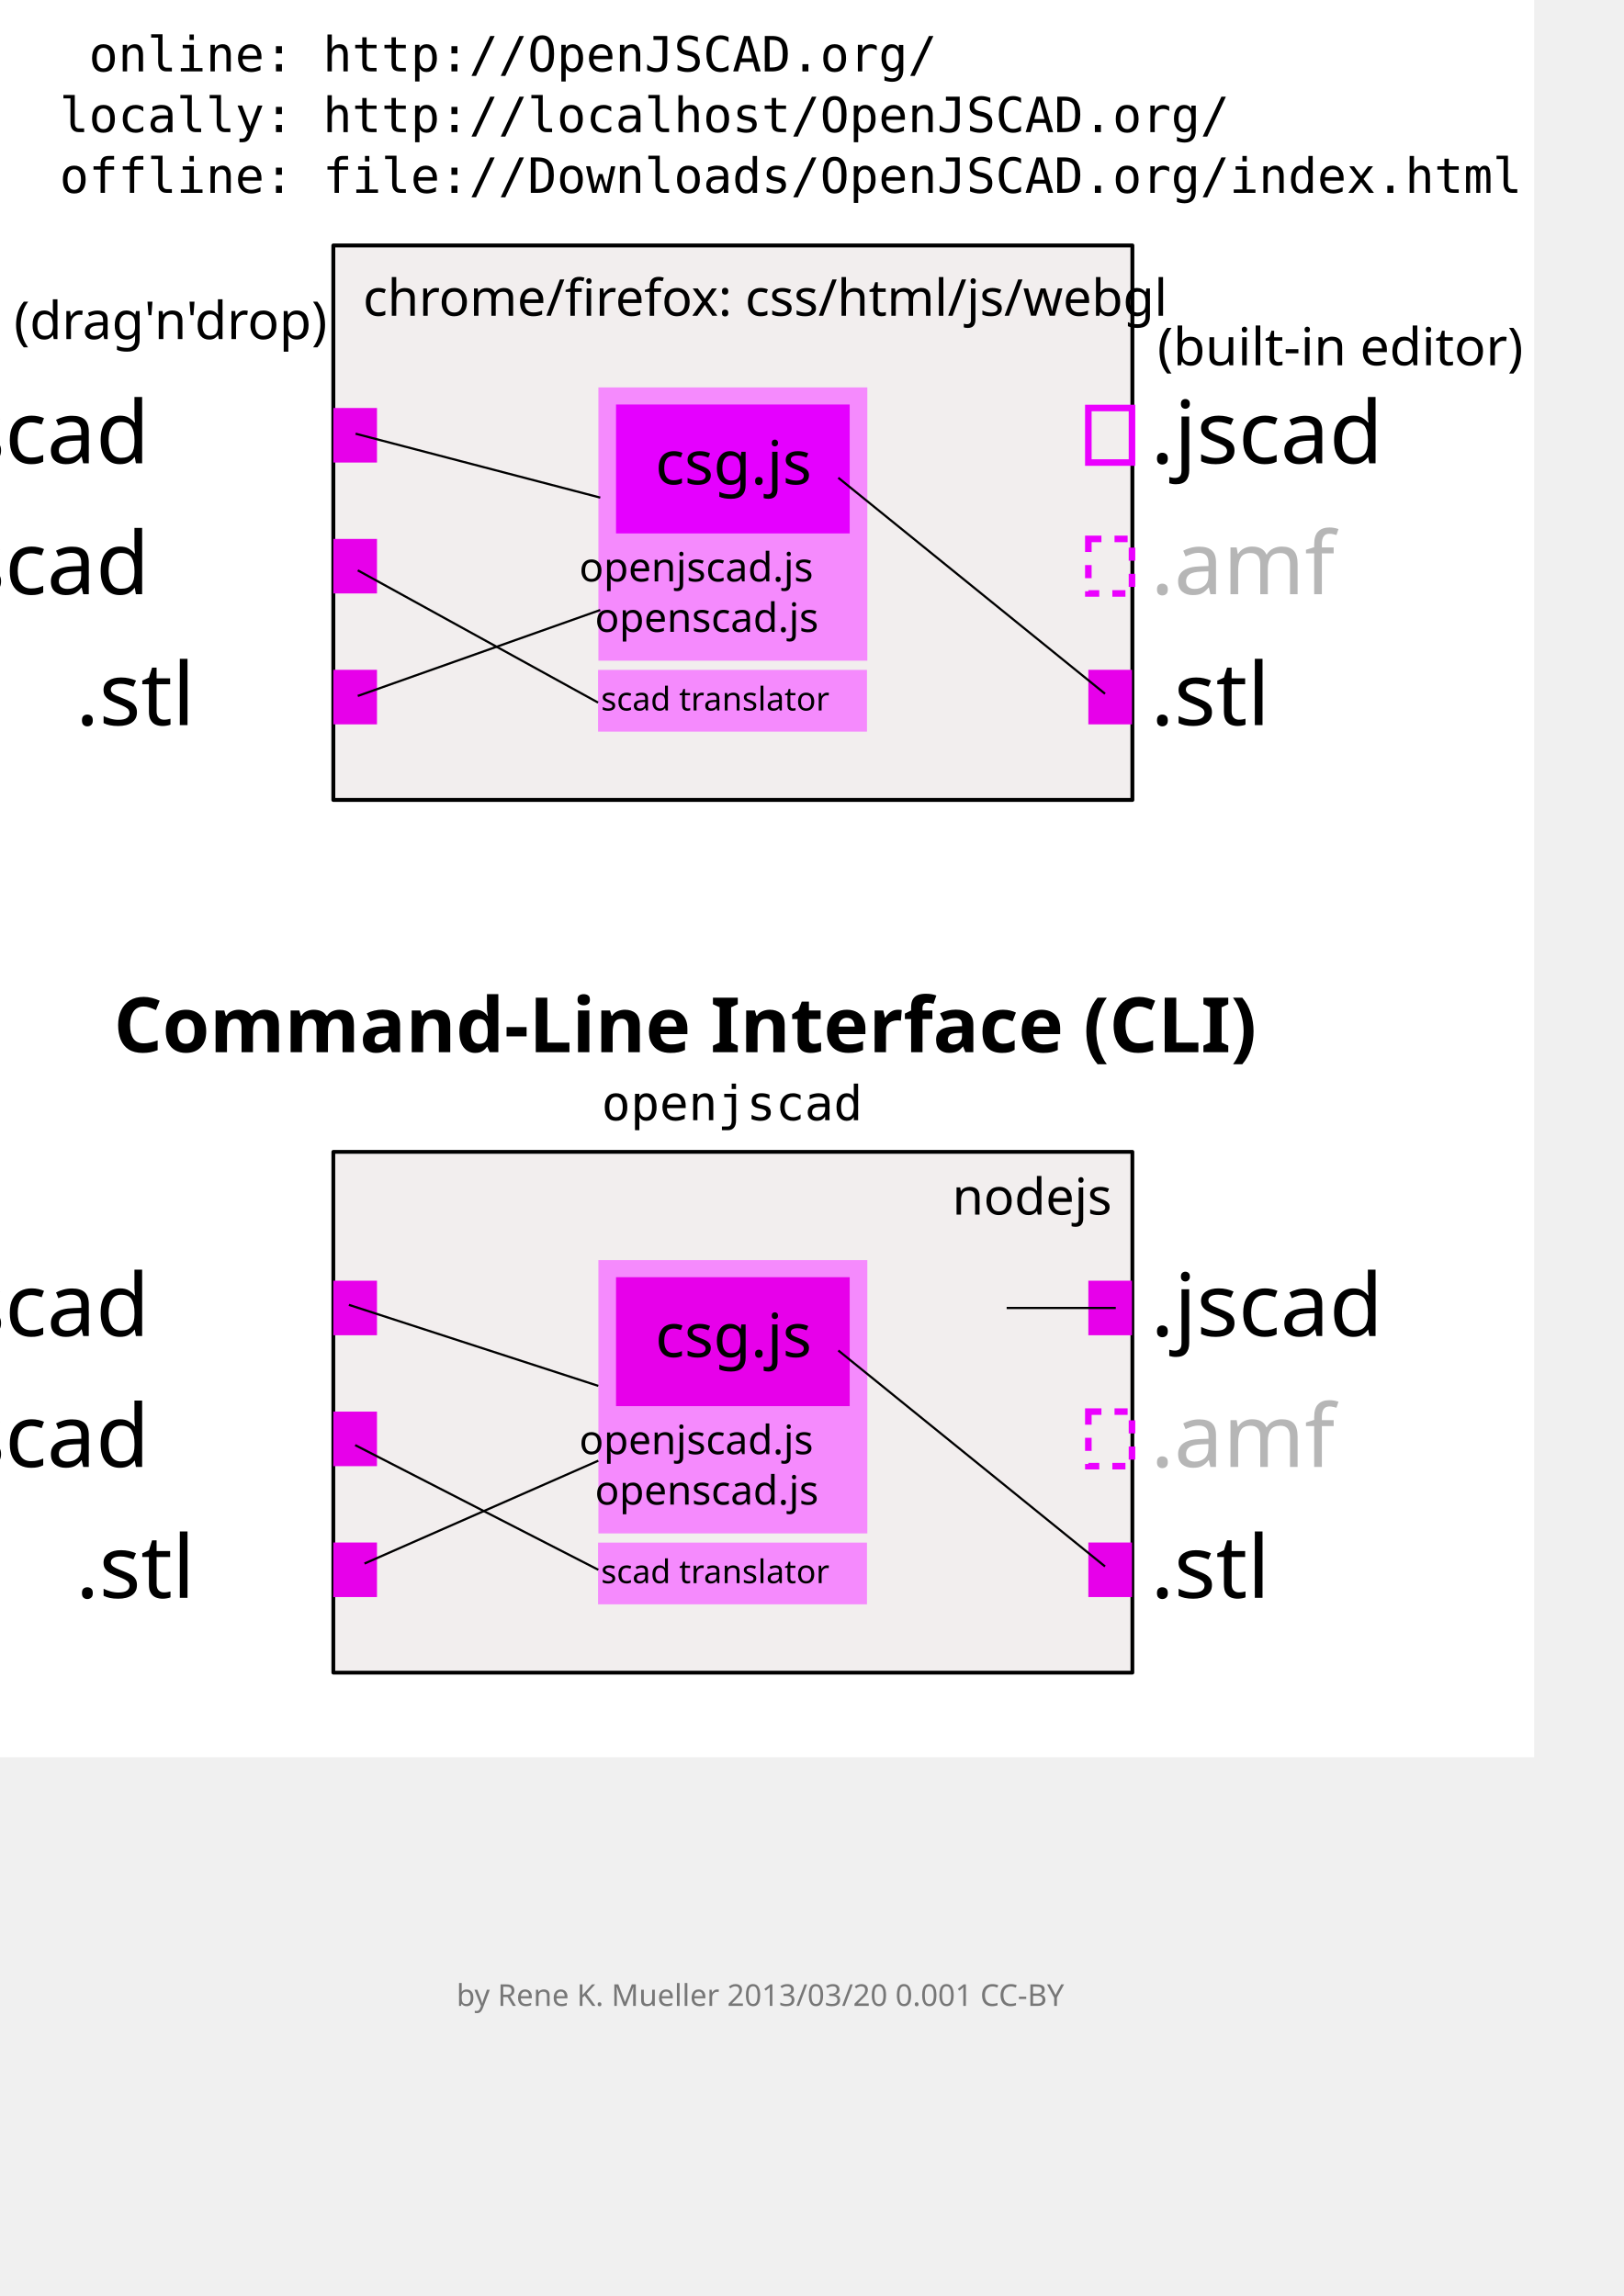
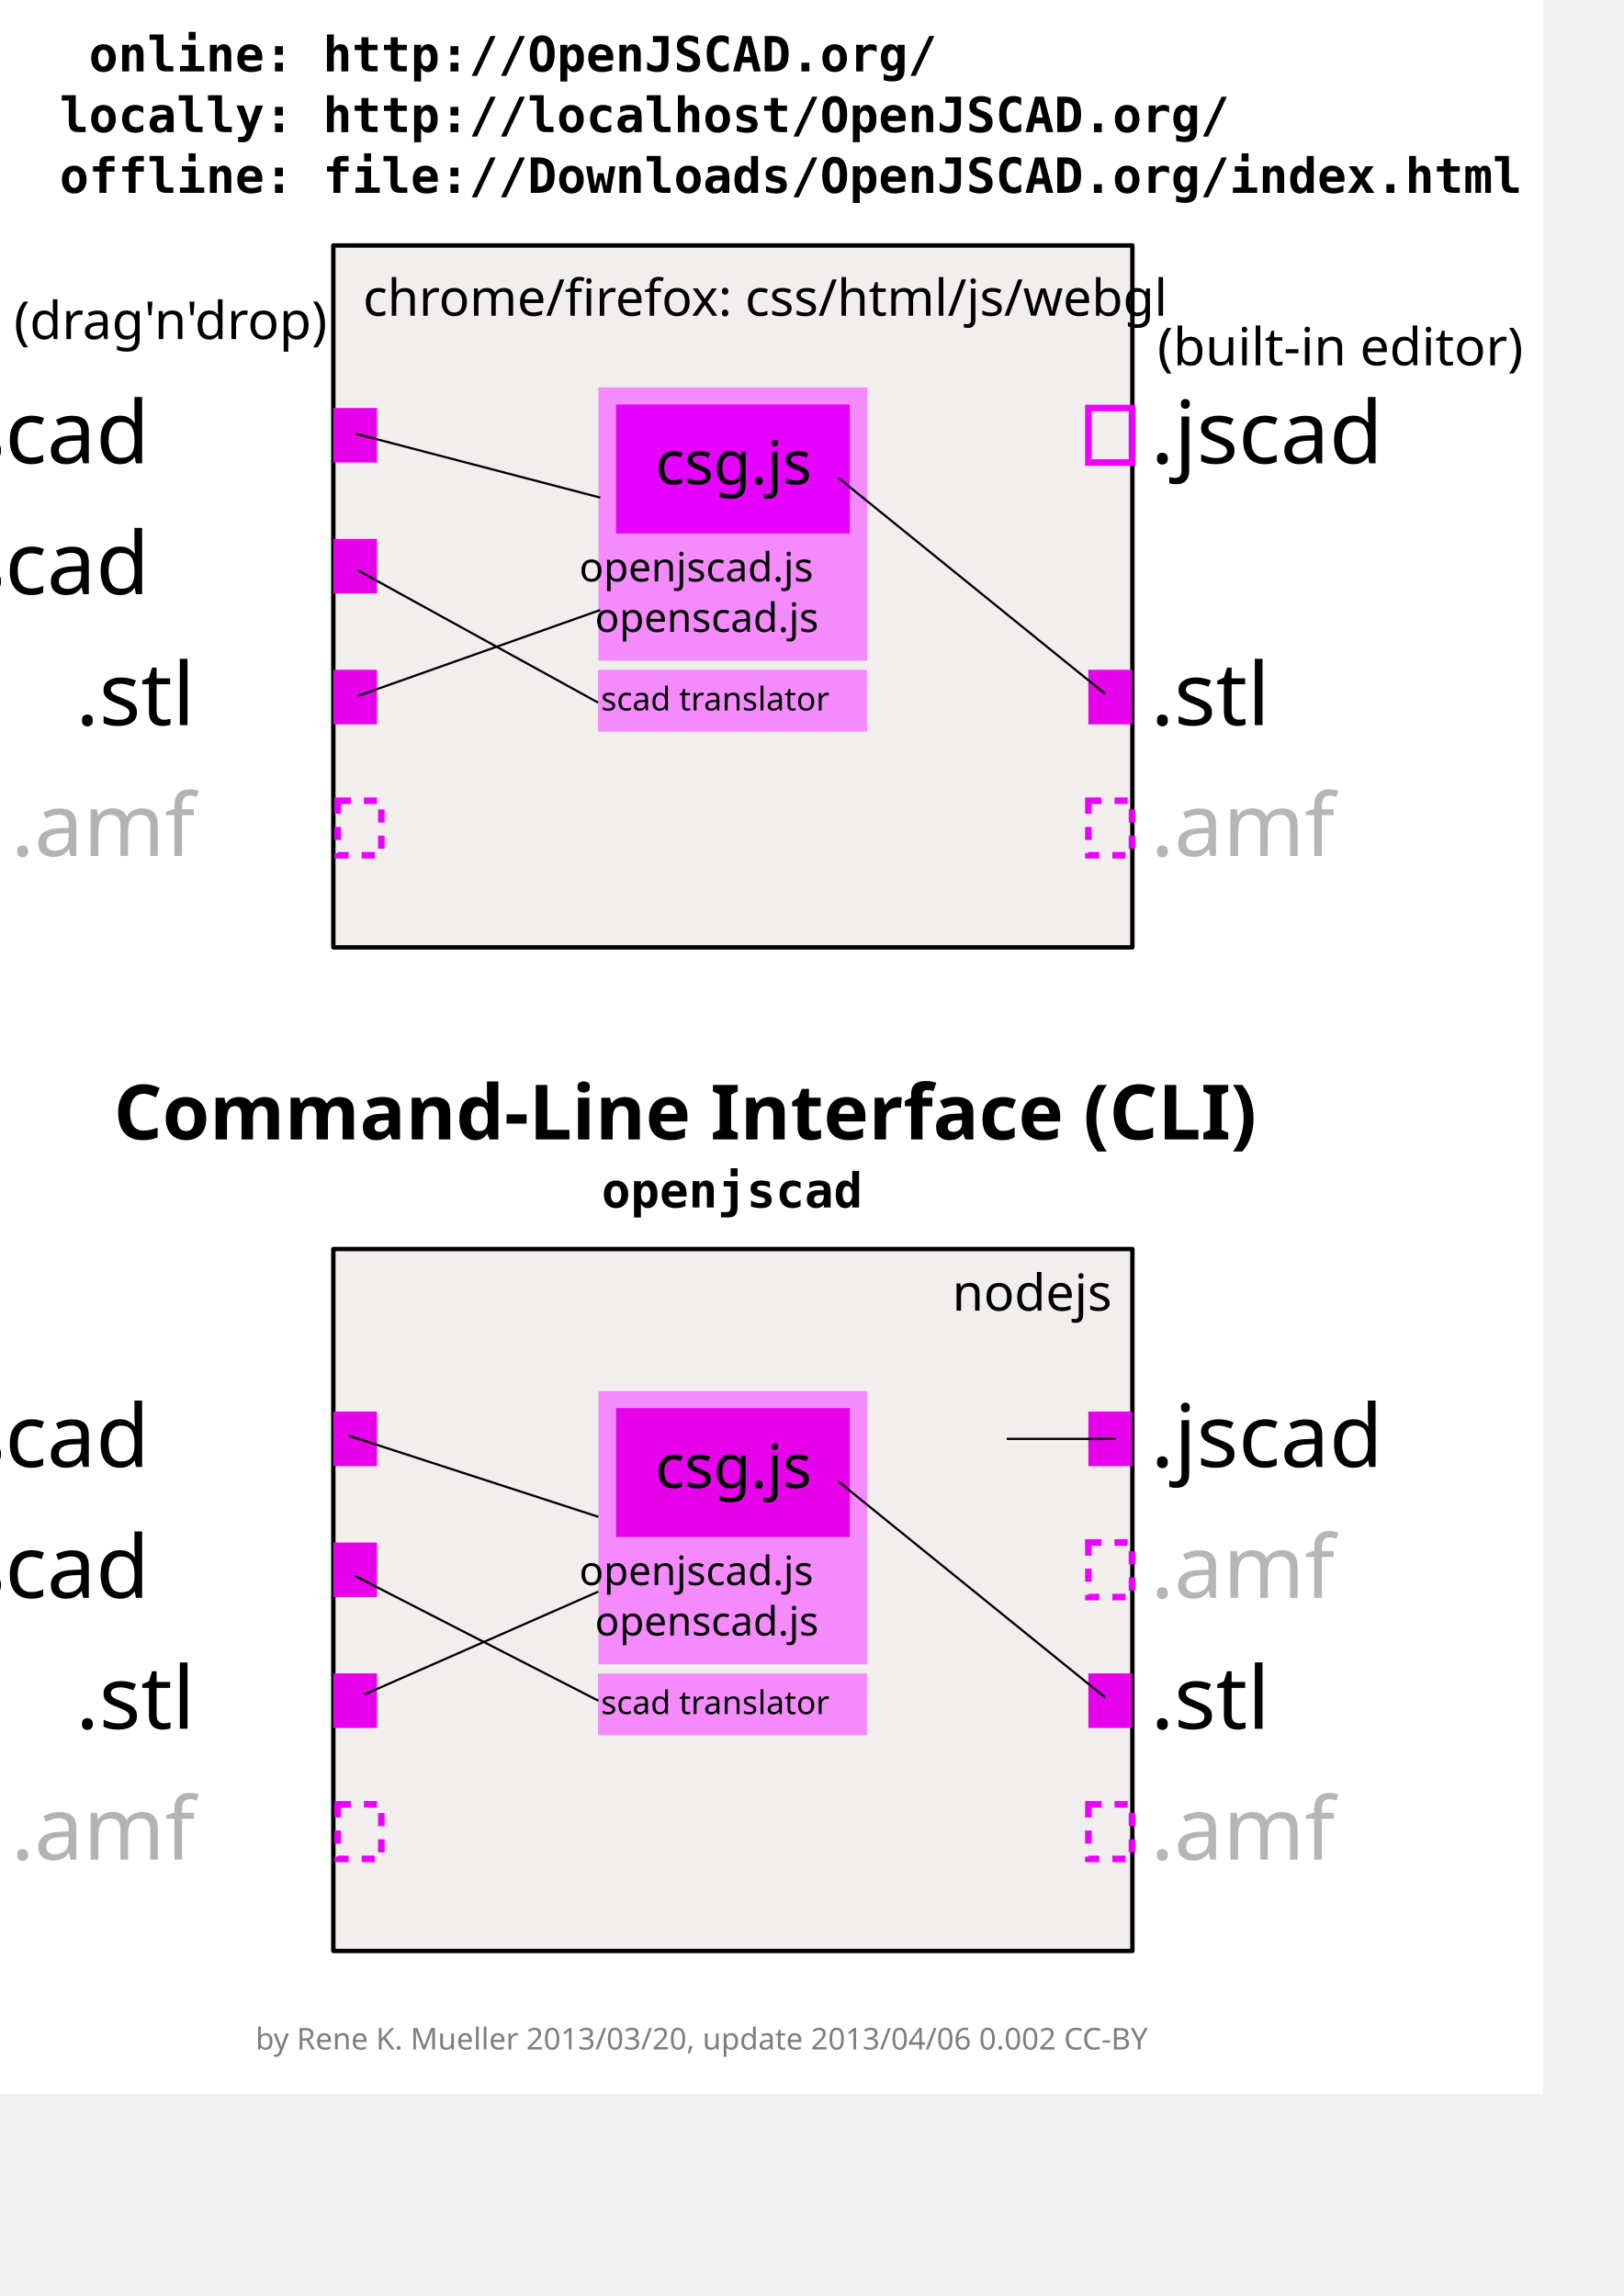
<svg xmlns="http://www.w3.org/2000/svg" width="744.094" height="1052.362" id="svg2" version="1.1">
  <defs id="defs4" />
  <g id="layer1">
-     <rect style="fill:#ffffff;fill-opacity:1;stroke:none" id="rect4300" width="748.29" height="864.319" x="-45.224" y="-58.887" />
-     <rect y="527.947" x="152.756" height="238.701" width="366.182" id="rect3238" style="fill:#f2eeee;fill-opacity:1;stroke:#000000;stroke-width:1.731;stroke-linecap:round;stroke-linejoin:round;stroke-miterlimit:4;stroke-opacity:1;stroke-dasharray:none;stroke-dashoffset:0" />
+     <rect style="fill:#ffffff;fill-opacity:1;stroke:none" id="rect4300" width="748.29" height="1018.605" x="-41.224" y="-58.887" />
+     <rect y="572.503" x="152.756" height="321.708" width="366.182" id="rect3876" style="fill:#f2eeee;fill-opacity:1;stroke:#000000;stroke-width:2.01;stroke-linecap:round;stroke-linejoin:round;stroke-miterlimit:4;stroke-opacity:1;stroke-dasharray:none;stroke-dashoffset:0" />
    <text xml:space="preserve" style="font-size:40px;font-style:normal;font-weight:normal;line-height:125%;letter-spacing:0px;word-spacing:0px;fill:#000000;fill-opacity:1;stroke:none;font-family:Sans" x="286.883" y="306.87" id="text4128">
      <tspan id="tspan4130" x="286.883" y="306.87" />
    </text>
    <text xml:space="preserve" style="font-size:35px;font-style:normal;font-variant:normal;font-weight:bold;font-stretch:normal;text-align:center;line-height:125%;letter-spacing:0px;word-spacing:0px;writing-mode:lr-tb;text-anchor:middle;fill:#000000;fill-opacity:1;stroke:none;font-family:Sans;-inkscape-font-specification:Sans Bold" x="333.688" y="-5.471" id="text3788">
      <tspan id="tspan3790" x="333.688" y="-5.471">Web Browser</tspan>
    </text>
-     <text xml:space="preserve" style="font-size:35px;font-style:normal;font-variant:normal;font-weight:bold;font-stretch:normal;text-align:center;line-height:125%;letter-spacing:0px;word-spacing:0px;writing-mode:lr-tb;text-anchor:middle;fill:#000000;fill-opacity:1;stroke:none;font-family:Sans;-inkscape-font-specification:Sans Bold" x="336.732" y="482.261" id="text3792">
-       <tspan id="tspan3794" x="336.732" y="482.261">Command-Line Interface (CLI)</tspan>
+     <text xml:space="preserve" style="font-size:35px;font-style:normal;font-variant:normal;font-weight:bold;font-stretch:normal;text-align:center;line-height:125%;letter-spacing:0px;word-spacing:0px;writing-mode:lr-tb;text-anchor:middle;fill:#000000;fill-opacity:1;stroke:none;font-family:Sans;-inkscape-font-specification:Sans Bold" x="336.732" y="522.261" id="text3792">
+       <tspan id="tspan3794" x="336.732" y="522.261">Command-Line Interface (CLI)</tspan>
    </text>
-     <text xml:space="preserve" style="font-size:40px;font-style:normal;font-variant:normal;font-weight:normal;font-stretch:normal;text-align:end;line-height:125%;letter-spacing:0px;word-spacing:0px;writing-mode:lr-tb;text-anchor:end;fill:#000000;fill-opacity:1;stroke:none;font-family:Sans;-inkscape-font-specification:Sans" x="141.328" y="612.362" id="text3826">
-       <tspan id="tspan3828" x="141.328" y="612.362">.jscad</tspan>
-       <tspan x="141.328" y="662.362" id="tspan3832" />
+     <text xml:space="preserve" style="font-size:40px;font-style:normal;font-variant:normal;font-weight:normal;font-stretch:normal;text-align:end;line-height:125%;letter-spacing:0px;word-spacing:0px;writing-mode:lr-tb;text-anchor:end;fill:#000000;fill-opacity:1;stroke:none;font-family:Sans;-inkscape-font-specification:Sans" x="141.328" y="672.362" id="text3826">
+       <tspan id="tspan3828" x="141.328" y="672.362">.jscad</tspan>
+       <tspan x="141.328" y="722.362" id="tspan3832" />
    </text>
-     <text id="text3844" y="672.362" x="141.328" style="font-size:40px;font-style:normal;font-variant:normal;font-weight:normal;font-stretch:normal;text-align:end;line-height:125%;letter-spacing:0px;word-spacing:0px;writing-mode:lr-tb;text-anchor:end;fill:#000000;fill-opacity:1;stroke:none;font-family:Sans;-inkscape-font-specification:Sans" xml:space="preserve">
-       <tspan y="672.362" x="141.328" id="tspan3846">.scad</tspan>
-       <tspan id="tspan3848" y="722.362" x="141.328" />
+     <text id="text3844" y="732.362" x="141.328" style="font-size:40px;font-style:normal;font-variant:normal;font-weight:normal;font-stretch:normal;text-align:end;line-height:125%;letter-spacing:0px;word-spacing:0px;writing-mode:lr-tb;text-anchor:end;fill:#000000;fill-opacity:1;stroke:none;font-family:Sans;-inkscape-font-specification:Sans" xml:space="preserve">
+       <tspan y="732.362" x="141.328" id="tspan3846">.scad</tspan>
+       <tspan id="tspan3848" y="782.362" x="141.328" />
    </text>
-     <text xml:space="preserve" style="font-size:40px;font-style:normal;font-variant:normal;font-weight:normal;font-stretch:normal;text-align:end;line-height:125%;letter-spacing:0px;word-spacing:0px;writing-mode:lr-tb;text-anchor:end;fill:#000000;fill-opacity:1;stroke:none;font-family:Sans;-inkscape-font-specification:Sans" x="141.328" y="732.362" id="text3850">
-       <tspan x="141.328" y="732.362" id="tspan3854">.stl</tspan>
+     <text xml:space="preserve" style="font-size:40px;font-style:normal;font-variant:normal;font-weight:normal;font-stretch:normal;text-align:end;line-height:125%;letter-spacing:0px;word-spacing:0px;writing-mode:lr-tb;text-anchor:end;fill:#000000;fill-opacity:1;stroke:none;font-family:Sans;-inkscape-font-specification:Sans" x="141.328" y="792.362" id="text3850">
+       <tspan x="141.328" y="792.362" id="tspan3854">.stl</tspan>
    </text>
-     <text id="text3886" y="612.362" x="527.328" style="font-size:40px;font-style:normal;font-variant:normal;font-weight:normal;font-stretch:normal;text-align:start;line-height:125%;letter-spacing:0px;word-spacing:0px;writing-mode:lr-tb;text-anchor:start;fill:#000000;fill-opacity:1;stroke:none;font-family:Sans;-inkscape-font-specification:Sans" xml:space="preserve">
-       <tspan y="612.362" x="527.328" id="tspan3888">.jscad</tspan>
-       <tspan id="tspan3890" y="662.362" x="527.328" />
+     <text id="text3886" y="672.362" x="527.328" style="font-size:40px;font-style:normal;font-variant:normal;font-weight:normal;font-stretch:normal;text-align:start;line-height:125%;letter-spacing:0px;word-spacing:0px;writing-mode:lr-tb;text-anchor:start;fill:#000000;fill-opacity:1;stroke:none;font-family:Sans;-inkscape-font-specification:Sans" xml:space="preserve">
+       <tspan y="672.362" x="527.328" id="tspan3888">.jscad</tspan>
+       <tspan id="tspan3890" y="722.362" x="527.328" />
    </text>
-     <text id="text3898" y="732.362" x="527.328" style="font-size:40px;font-style:normal;font-variant:normal;font-weight:normal;font-stretch:normal;text-align:start;line-height:125%;letter-spacing:0px;word-spacing:0px;writing-mode:lr-tb;text-anchor:start;fill:#000000;fill-opacity:1;stroke:none;font-family:Sans;-inkscape-font-specification:Sans" xml:space="preserve">
-       <tspan id="tspan3900" y="732.362" x="527.328">.stl</tspan>
+     <text id="text3898" y="792.362" x="527.328" style="font-size:40px;font-style:normal;font-variant:normal;font-weight:normal;font-stretch:normal;text-align:start;line-height:125%;letter-spacing:0px;word-spacing:0px;writing-mode:lr-tb;text-anchor:start;fill:#000000;fill-opacity:1;stroke:none;font-family:Sans;-inkscape-font-specification:Sans" xml:space="preserve">
+       <tspan id="tspan3900" y="792.362" x="527.328">.stl</tspan>
    </text>
-     <rect style="fill:#e700ea;fill-opacity:1;stroke:none" id="rect3858" width="20" height="25" x="152.756" y="587.005" />
-     <rect y="647.005" x="152.756" height="25" width="20" id="rect3860" style="fill:#e700ea;fill-opacity:1;stroke:none" />
-     <rect style="fill:#e700ea;fill-opacity:1;stroke:none" id="rect3862" width="20" height="25" x="152.756" y="707.005" />
-     <rect y="707.005" x="498.756" height="25" width="20" id="rect3870" style="fill:#e700ea;fill-opacity:1;stroke:none" />
-     <rect y="587.005" x="498.756" height="25" width="20" id="rect3904" style="fill:#e700ea;fill-opacity:1;stroke:none" />
-     <rect style="fill:#f2eeee;fill-opacity:1;stroke:#000000;stroke-width:1.786;stroke-linecap:round;stroke-linejoin:round;stroke-miterlimit:4;stroke-opacity:1;stroke-dasharray:none;stroke-dashoffset:0" id="rect3083" width="366.182" height="254.145" x="152.756" y="112.503" />
+     <rect style="fill:#e700ea;fill-opacity:1;stroke:none" id="rect3858" width="20" height="25" x="152.756" y="647.005" />
+     <rect y="707.005" x="152.756" height="25" width="20" id="rect3860" style="fill:#e700ea;fill-opacity:1;stroke:none" />
+     <rect style="fill:#e700ea;fill-opacity:1;stroke:none" id="rect3862" width="20" height="25" x="152.756" y="767.005" />
+     <rect y="767.005" x="498.756" height="25" width="20" id="rect3870" style="fill:#e700ea;fill-opacity:1;stroke:none" />
+     <rect y="647.005" x="498.756" height="25" width="20" id="rect3904" style="fill:#e700ea;fill-opacity:1;stroke:none" />
+     <rect style="fill:#f2eeee;fill-opacity:1;stroke:#000000;stroke-width:2.01;stroke-linecap:round;stroke-linejoin:round;stroke-miterlimit:4;stroke-opacity:1;stroke-dasharray:none;stroke-dashoffset:0" id="rect3083" width="366.182" height="321.708" x="152.756" y="112.503" />
    <rect y="187.005" x="152.756" height="25" width="20" id="rect3906" style="fill:#e700ea;fill-opacity:1;stroke:none" />
    <rect style="fill:#e700ea;fill-opacity:1;stroke:none" id="rect3908" width="20" height="25" x="152.756" y="247.005" />
    <rect y="307.005" x="152.756" height="25" width="20" id="rect3910" style="fill:#e700ea;fill-opacity:1;stroke:none" />
    <text id="text3926" y="212.362" x="141.328" style="font-size:40px;font-style:normal;font-variant:normal;font-weight:normal;font-stretch:normal;text-align:end;line-height:125%;letter-spacing:0px;word-spacing:0px;writing-mode:lr-tb;text-anchor:end;fill:#000000;fill-opacity:1;stroke:none;font-family:Sans;-inkscape-font-specification:Sans" xml:space="preserve">
      <tspan y="212.362" x="141.328" id="tspan3928">.jscad</tspan>
      <tspan id="tspan3930" y="262.362" x="141.328" />
    </text>
    <text xml:space="preserve" style="font-size:40px;font-style:normal;font-variant:normal;font-weight:normal;font-stretch:normal;text-align:end;line-height:125%;letter-spacing:0px;word-spacing:0px;writing-mode:lr-tb;text-anchor:end;fill:#000000;fill-opacity:1;stroke:none;font-family:Sans;-inkscape-font-specification:Sans" x="141.328" y="272.362" id="text3932">
      <tspan id="tspan3934" x="141.328" y="272.362">.scad</tspan>
      <tspan x="141.328" y="322.362" id="tspan3936" />
    </text>
    <text id="text3938" y="332.362" x="141.328" style="font-size:40px;font-style:normal;font-variant:normal;font-weight:normal;font-stretch:normal;text-align:end;line-height:125%;letter-spacing:0px;word-spacing:0px;writing-mode:lr-tb;text-anchor:end;fill:#000000;fill-opacity:1;stroke:none;font-family:Sans;-inkscape-font-specification:Sans" xml:space="preserve">
      <tspan id="tspan3940" y="332.362" x="141.328">.stl</tspan>
    </text>
    <text xml:space="preserve" style="font-size:40px;font-style:normal;font-variant:normal;font-weight:normal;font-stretch:normal;text-align:start;line-height:125%;letter-spacing:0px;word-spacing:0px;writing-mode:lr-tb;text-anchor:start;fill:#000000;fill-opacity:1;stroke:none;font-family:Sans;-inkscape-font-specification:Sans" x="527.328" y="332.362" id="text3950">
      <tspan x="527.328" y="332.362" id="tspan3952">.stl</tspan>
    </text>
    <rect style="fill:#e700ea;fill-opacity:1;stroke:none" id="rect3954" width="20" height="25" x="498.756" y="307.005" />
-     <text id="text4014" y="513.435" x="275.663" style="font-size:22.081px;font-style:normal;font-variant:normal;font-weight:normal;font-stretch:normal;text-align:start;line-height:125%;letter-spacing:0px;word-spacing:0px;writing-mode:lr-tb;text-anchor:start;fill:#000000;fill-opacity:1;stroke:none;font-family:Monospace;-inkscape-font-specification:Monospace" xml:space="preserve">
-       <tspan id="tspan4018" y="513.435" x="275.663">openjscad</tspan>
+     <text id="text4014" y="553.435" x="275.663" style="font-size:22.081px;font-style:normal;font-variant:normal;font-weight:bold;font-stretch:normal;text-align:start;line-height:125%;letter-spacing:0px;word-spacing:0px;writing-mode:lr-tb;text-anchor:start;fill:#000000;fill-opacity:1;stroke:none;font-family:Monospace;-inkscape-font-specification:Monospace Bold" xml:space="preserve">
+       <tspan id="tspan4018" y="553.435" x="275.663">openjscad</tspan>
    </text>
    <rect style="fill:#f58afd;fill-opacity:1;stroke:none" id="rect4126" width="123.239" height="125.259" x="274.228" y="177.57" />
    <rect style="fill:#e500ff;fill-opacity:1;stroke:none" id="rect4107" width="107.076" height="59.094" x="282.309" y="185.399" />
    <text xml:space="preserve" style="font-size:27.776px;font-style:normal;font-weight:normal;line-height:125%;letter-spacing:0px;word-spacing:0px;fill:#000000;fill-opacity:1;stroke:none;font-family:Sans" x="300.334" y="221.964" id="text4109">
      <tspan id="tspan4111" x="300.334" y="221.964">csg.js</tspan>
    </text>
    <text id="text4132" y="266.499" x="335.897" style="font-size:18.492px;font-style:normal;font-variant:normal;font-weight:normal;font-stretch:normal;text-align:center;line-height:125%;letter-spacing:0px;word-spacing:0px;writing-mode:lr-tb;text-anchor:middle;fill:#000000;fill-opacity:1;stroke:none;font-family:Sans;-inkscape-font-specification:Sans" xml:space="preserve">
      <tspan y="266.499" x="335.897" id="tspan4134">openjscad.js</tspan>
      <tspan y="289.614" x="335.897" id="tspan4138">openscad.js</tspan>
    </text>
    <rect style="fill:#f58afd;fill-opacity:1;stroke:none" id="rect4158" width="123.239" height="28.284" x="274.069" y="307.052" />
    <text xml:space="preserve" style="font-size:14.942px;font-style:normal;font-variant:normal;font-weight:normal;font-stretch:normal;text-align:center;line-height:125%;letter-spacing:0px;word-spacing:0px;writing-mode:lr-tb;text-anchor:middle;fill:#000000;fill-opacity:1;stroke:none;font-family:Sans;-inkscape-font-specification:Sans" x="337.489" y="325.635" id="text4160">
      <tspan id="tspan4164" x="337.489" y="325.635">scad translator</tspan>
    </text>
    <path style="fill:none;stroke:#000000;stroke-width:1px;stroke-linecap:butt;stroke-linejoin:miter;stroke-opacity:1" d="M 163.962,318.991 275.079,279.595" id="path4168" />
    <path style="fill:none;stroke:#000000;stroke-width:1px;stroke-linecap:butt;stroke-linejoin:miter;stroke-opacity:1" d="m 162.952,198.783 112.127,29.294 0,0" id="path4170" />
    <path style="fill:none;stroke:#000000;stroke-width:1px;stroke-linecap:butt;stroke-linejoin:miter;stroke-opacity:1" d="m 163.962,261.413 110.107,60.609" id="path4172" />
    <path style="fill:none;stroke:#000000;stroke-width:1px;stroke-linecap:butt;stroke-linejoin:miter;stroke-opacity:1" d="m 384.176,218.986 122.228,98.995" id="path4187" />
-     <rect y="577.57" x="274.228" height="125.259" width="123.239" id="rect4222" style="fill:#f58afd;fill-opacity:1;stroke:none" />
-     <rect y="585.399" x="282.309" height="59.094" width="107.076" id="rect4224" style="fill:#e700ea;fill-opacity:1;stroke:none" />
-     <text id="text4226" y="621.964" x="300.334" style="font-size:27.776px;font-style:normal;font-weight:normal;line-height:125%;letter-spacing:0px;word-spacing:0px;fill:#000000;fill-opacity:1;stroke:none;font-family:Sans" xml:space="preserve">
-       <tspan y="621.964" x="300.334" id="tspan4228">csg.js</tspan>
+     <rect y="637.57" x="274.228" height="125.259" width="123.239" id="rect4222" style="fill:#f58afd;fill-opacity:1;stroke:none" />
+     <rect y="645.399" x="282.309" height="59.094" width="107.076" id="rect4224" style="fill:#e700ea;fill-opacity:1;stroke:none" />
+     <text id="text4226" y="681.964" x="300.334" style="font-size:27.776px;font-style:normal;font-weight:normal;line-height:125%;letter-spacing:0px;word-spacing:0px;fill:#000000;fill-opacity:1;stroke:none;font-family:Sans" xml:space="preserve">
+       <tspan y="681.964" x="300.334" id="tspan4228">csg.js</tspan>
    </text>
-     <text xml:space="preserve" style="font-size:18.492px;font-style:normal;font-variant:normal;font-weight:normal;font-stretch:normal;text-align:center;line-height:125%;letter-spacing:0px;word-spacing:0px;writing-mode:lr-tb;text-anchor:middle;fill:#000000;fill-opacity:1;stroke:none;font-family:Sans;-inkscape-font-specification:Sans" x="335.897" y="666.499" id="text4230">
-       <tspan id="tspan4232" x="335.897" y="666.499">openjscad.js</tspan>
-       <tspan id="tspan4234" x="335.897" y="689.614">openscad.js</tspan>
+     <text xml:space="preserve" style="font-size:18.492px;font-style:normal;font-variant:normal;font-weight:normal;font-stretch:normal;text-align:center;line-height:125%;letter-spacing:0px;word-spacing:0px;writing-mode:lr-tb;text-anchor:middle;fill:#000000;fill-opacity:1;stroke:none;font-family:Sans;-inkscape-font-specification:Sans" x="335.897" y="726.499" id="text4230">
+       <tspan id="tspan4232" x="335.897" y="726.499">openjscad.js</tspan>
+       <tspan id="tspan4234" x="335.897" y="749.614">openscad.js</tspan>
    </text>
-     <rect y="707.052" x="274.069" height="28.284" width="123.239" id="rect4236" style="fill:#f58afd;fill-opacity:1;stroke:none" />
-     <text id="text4238" y="725.635" x="337.489" style="font-size:14.942px;font-style:normal;font-variant:normal;font-weight:normal;font-stretch:normal;text-align:center;line-height:125%;letter-spacing:0px;word-spacing:0px;writing-mode:lr-tb;text-anchor:middle;fill:#000000;fill-opacity:1;stroke:none;font-family:Sans;-inkscape-font-specification:Sans" xml:space="preserve">
-       <tspan y="725.635" x="337.489" id="tspan4240">scad translator</tspan>
+     <rect y="767.052" x="274.069" height="28.284" width="123.239" id="rect4236" style="fill:#f58afd;fill-opacity:1;stroke:none" />
+     <text id="text4238" y="785.635" x="337.489" style="font-size:14.942px;font-style:normal;font-variant:normal;font-weight:normal;font-stretch:normal;text-align:center;line-height:125%;letter-spacing:0px;word-spacing:0px;writing-mode:lr-tb;text-anchor:middle;fill:#000000;fill-opacity:1;stroke:none;font-family:Sans;-inkscape-font-specification:Sans" xml:space="preserve">
+       <tspan y="785.635" x="337.489" id="tspan4240">scad translator</tspan>
    </text>
-     <path style="fill:none;stroke:#000000;stroke-width:1px;stroke-linecap:butt;stroke-linejoin:miter;stroke-opacity:1" d="m 159.899,598.076 114.286,37.143" id="path4242" />
-     <path style="fill:none;stroke:#000000;stroke-width:1px;stroke-linecap:butt;stroke-linejoin:miter;stroke-opacity:1" d="m 162.756,662.362 111.429,57.143" id="path4244" />
-     <path style="fill:none;stroke:#000000;stroke-width:1px;stroke-linecap:butt;stroke-linejoin:miter;stroke-opacity:1" d="M 167.042,716.648 274.185,669.505" id="path4246" />
-     <path style="fill:none;stroke:#000000;stroke-width:1px;stroke-linecap:butt;stroke-linejoin:miter;stroke-opacity:1" d="m 461.328,599.505 50,0" id="path4252" />
+     <path style="fill:none;stroke:#000000;stroke-width:1px;stroke-linecap:butt;stroke-linejoin:miter;stroke-opacity:1" d="m 159.899,658.076 114.286,37.143" id="path4242" />
+     <path style="fill:none;stroke:#000000;stroke-width:1px;stroke-linecap:butt;stroke-linejoin:miter;stroke-opacity:1" d="m 162.756,722.362 111.429,57.143" id="path4244" />
+     <path style="fill:none;stroke:#000000;stroke-width:1px;stroke-linecap:butt;stroke-linejoin:miter;stroke-opacity:1" d="M 167.042,776.648 274.185,729.505" id="path4246" />
+     <path style="fill:none;stroke:#000000;stroke-width:1px;stroke-linecap:butt;stroke-linejoin:miter;stroke-opacity:1" d="m 461.328,659.505 50,0" id="path4252" />
    <text xml:space="preserve" style="font-size:40px;font-style:normal;font-variant:normal;font-weight:normal;font-stretch:normal;text-align:start;line-height:125%;letter-spacing:0px;word-spacing:0px;writing-mode:lr-tb;text-anchor:start;fill:#000000;fill-opacity:1;stroke:none;font-family:Sans;-inkscape-font-specification:Sans" x="527.328" y="212.362" id="text4258">
      <tspan id="tspan4260" x="527.328" y="212.362">.jscad</tspan>
      <tspan x="527.328" y="262.362" id="tspan4262" />
    </text>
    <text xml:space="preserve" style="font-size:24px;font-style:normal;font-variant:normal;font-weight:normal;font-stretch:normal;text-align:start;line-height:125%;letter-spacing:0px;word-spacing:0px;writing-mode:lr-tb;text-anchor:start;fill:#000000;fill-opacity:1;stroke:none;font-family:Sans;-inkscape-font-specification:Sans" x="530.41" y="167.417" id="text4264">
      <tspan x="530.41" y="167.417" id="tspan4266">(built-in editor)</tspan>
    </text>
    <text id="text4268" y="155.417" x="6.41" style="font-size:24px;font-style:normal;font-variant:normal;font-weight:normal;font-stretch:normal;text-align:start;line-height:125%;letter-spacing:0px;word-spacing:0px;writing-mode:lr-tb;text-anchor:start;fill:#000000;fill-opacity:1;stroke:none;font-family:Sans;-inkscape-font-specification:Sans" xml:space="preserve">
      <tspan id="tspan4270" y="155.417" x="6.41">(drag'n'drop)</tspan>
    </text>
    <rect style="fill:none;stroke:#eb00ff;stroke-width:3;stroke-miterlimit:4;stroke-opacity:1;stroke-dasharray:none" id="rect4285" width="20" height="25" x="498.756" y="187.005" />
-     <text xml:space="preserve" style="font-size:13.812px;font-style:normal;font-weight:normal;line-height:125%;letter-spacing:0px;word-spacing:0px;opacity:0.505;fill:#000000;fill-opacity:1;stroke:none;font-family:Sans" x="209.199" y="919.392" id="text4302">
-       <tspan id="tspan4304" x="209.199" y="919.392">by Rene K. Mueller 2013/03/20 0.001 CC-BY</tspan>
+     <text xml:space="preserve" style="font-size:13.812px;font-style:normal;font-variant:normal;font-weight:normal;font-stretch:normal;text-align:center;line-height:125%;letter-spacing:0px;word-spacing:0px;writing-mode:lr-tb;text-anchor:middle;opacity:0.505;fill:#000000;fill-opacity:1;stroke:none;font-family:Sans;-inkscape-font-specification:Sans" x="330.53" y="939.392" id="text4302">
+       <tspan id="tspan4304" x="330.53" y="939.392">by Rene K. Mueller 2013/03/20, update 2013/04/06 0.002 CC-BY</tspan>
    </text>
-     <path id="path4489" d="m 384.176,618.986 122.228,98.995" style="fill:none;stroke:#000000;stroke-width:1px;stroke-linecap:butt;stroke-linejoin:miter;stroke-opacity:1" />
-     <text id="text3205" y="32.729" x="27.32" style="font-size:22.263px;font-style:normal;font-variant:normal;font-weight:normal;font-stretch:normal;text-align:start;line-height:125%;letter-spacing:0px;word-spacing:0px;writing-mode:lr-tb;text-anchor:start;fill:#000000;fill-opacity:1;stroke:none;font-family:Monospace;-inkscape-font-specification:Monospace" xml:space="preserve">
+     <path id="path4489" d="m 384.176,678.986 122.228,98.995" style="fill:none;stroke:#000000;stroke-width:1px;stroke-linecap:butt;stroke-linejoin:miter;stroke-opacity:1" />
+     <text id="text3205" y="32.729" x="27.32" style="font-size:22.263px;font-style:normal;font-variant:normal;font-weight:bold;font-stretch:normal;text-align:start;line-height:125%;letter-spacing:0px;word-spacing:0px;writing-mode:lr;text-anchor:start;fill:#000000;fill-opacity:1;stroke:none;font-family:Monospace;-inkscape-font-specification:Monospace Bold" xml:space="preserve">
      <tspan y="32.729" x="27.32" id="tspan3207"> online: http://OpenJSCAD.org/</tspan>
      <tspan id="tspan3209" y="60.557" x="27.32">locally: http://localhost/OpenJSCAD.org/</tspan>
      <tspan id="tspan3211" y="88.386" x="27.32">offline: file://Downloads/OpenJSCAD.org/index.html</tspan>
    </text>
-     <text xml:space="preserve" style="font-size:23.31px;font-style:normal;font-weight:normal;line-height:125%;letter-spacing:0px;word-spacing:0px;fill:#000000;fill-opacity:1;stroke:none;font-family:Sans" x="436.374" y="556.715" id="text3068">
-       <tspan id="tspan3070" x="436.374" y="556.715">nodejs</tspan>
+     <text xml:space="preserve" style="font-size:23.31px;font-style:normal;font-weight:normal;line-height:125%;letter-spacing:0px;word-spacing:0px;fill:#000000;fill-opacity:1;stroke:none;font-family:Sans" x="436.374" y="600.715" id="text3068">
+       <tspan id="tspan3070" x="436.374" y="600.715">nodejs</tspan>
    </text>
    <text id="text3085" y="144.715" x="166.374" style="font-size:23.31px;font-style:normal;font-weight:normal;line-height:125%;letter-spacing:0px;word-spacing:0px;fill:#000000;fill-opacity:1;stroke:none;font-family:Sans" xml:space="preserve">
      <tspan y="144.715" x="166.374" id="tspan3087">chrome/firefox: css/html/js/webgl</tspan>
    </text>
-     <rect y="647.005" x="498.756" height="25" width="20" id="rect3085" style="fill:none;stroke:#eb00ff;stroke-width:3;stroke-miterlimit:4;stroke-opacity:1;stroke-dasharray:6,6;stroke-dashoffset:0" />
-     <rect style="fill:none;stroke:#eb00ff;stroke-width:3;stroke-miterlimit:4;stroke-opacity:1;stroke-dasharray:6, 6;stroke-dashoffset:0" id="rect3855" width="20" height="25" x="498.756" y="247.005" />
-     <text id="text3857" y="272.362" x="527.328" style="font-size:40px;font-style:normal;font-variant:normal;font-weight:normal;font-stretch:normal;text-align:start;line-height:125%;letter-spacing:0px;word-spacing:0px;writing-mode:lr-tb;text-anchor:start;fill:#000000;fill-opacity:1;stroke:none;font-family:Sans;-inkscape-font-specification:Sans;opacity:0.288" xml:space="preserve">
-       <tspan id="tspan3859" y="272.362" x="527.328">.amf</tspan>
+     <rect y="707.005" x="498.756" height="25" width="20" id="rect3085" style="fill:none;stroke:#eb00ff;stroke-width:3;stroke-miterlimit:4;stroke-opacity:1;stroke-dasharray:6, 6;stroke-dashoffset:0" />
+     <rect style="fill:none;stroke:#eb00ff;stroke-width:3;stroke-miterlimit:4;stroke-opacity:1;stroke-dasharray:6, 6;stroke-dashoffset:0" id="rect3855" width="20" height="25" x="498.756" y="367.005" />
+     <text id="text3857" y="392.362" x="527.328" style="font-size:40px;font-style:normal;font-variant:normal;font-weight:normal;font-stretch:normal;text-align:start;line-height:125%;letter-spacing:0px;word-spacing:0px;writing-mode:lr-tb;text-anchor:start;opacity:0.288;fill:#000000;fill-opacity:1;stroke:none;font-family:Sans;-inkscape-font-specification:Sans" xml:space="preserve">
+       <tspan id="tspan3859" y="392.362" x="527.328">.amf</tspan>
    </text>
-     <text xml:space="preserve" style="font-size:40px;font-style:normal;font-variant:normal;font-weight:normal;font-stretch:normal;text-align:start;line-height:125%;letter-spacing:0px;word-spacing:0px;writing-mode:lr-tb;text-anchor:start;fill:#000000;fill-opacity:1;stroke:none;font-family:Sans;-inkscape-font-specification:Sans;opacity:0.288" x="527.328" y="672.362" id="text3861">
-       <tspan x="527.328" y="672.362" id="tspan3863">.amf</tspan>
+     <text xml:space="preserve" style="font-size:40px;font-style:normal;font-variant:normal;font-weight:normal;font-stretch:normal;text-align:start;line-height:125%;letter-spacing:0px;word-spacing:0px;writing-mode:lr-tb;text-anchor:start;opacity:0.288;fill:#000000;fill-opacity:1;stroke:none;font-family:Sans;-inkscape-font-specification:Sans" x="527.328" y="732.362" id="text3861">
+       <tspan x="527.328" y="732.362" id="tspan3863">.amf</tspan>
    </text>
+     <text xml:space="preserve" style="font-size:40px;font-style:normal;font-variant:normal;font-weight:normal;font-stretch:normal;text-align:end;line-height:125%;letter-spacing:0px;word-spacing:0px;writing-mode:lr-tb;text-anchor:end;fill:#000000;fill-opacity:1;stroke:none;font-family:Sans;-inkscape-font-specification:Sans;opacity:0.3" x="141.328" y="392.362" id="text3080">
+       <tspan x="141.328" y="392.362" id="tspan3082">.amf</tspan>
+     </text>
+     <rect y="367.005" x="154.756" height="25" width="20" id="rect3863" style="fill:none;stroke:#eb00ff;stroke-width:3;stroke-miterlimit:4;stroke-opacity:1;stroke-dasharray:6, 6;stroke-dashoffset:0" />
+     <rect y="827.005" x="498.756" height="25" width="20" id="rect3878" style="fill:none;stroke:#eb00ff;stroke-width:3;stroke-miterlimit:4;stroke-opacity:1;stroke-dasharray:6, 6;stroke-dashoffset:0" />
+     <text xml:space="preserve" style="font-size:40px;font-style:normal;font-variant:normal;font-weight:normal;font-stretch:normal;text-align:start;line-height:125%;letter-spacing:0px;word-spacing:0px;writing-mode:lr-tb;text-anchor:start;opacity:0.288;fill:#000000;fill-opacity:1;stroke:none;font-family:Sans;-inkscape-font-specification:Sans" x="527.328" y="852.362" id="text3880">
+       <tspan x="527.328" y="852.362" id="tspan3882">.amf</tspan>
+     </text>
+     <text id="text3884" y="852.362" x="141.328" style="font-size:40px;font-style:normal;font-variant:normal;font-weight:normal;font-stretch:normal;text-align:end;line-height:125%;letter-spacing:0px;word-spacing:0px;writing-mode:lr-tb;text-anchor:end;opacity:0.3;fill:#000000;fill-opacity:1;stroke:none;font-family:Sans;-inkscape-font-specification:Sans" xml:space="preserve">
+       <tspan id="tspan3886" y="852.362" x="141.328">.amf</tspan>
+     </text>
+     <rect style="fill:none;stroke:#eb00ff;stroke-width:3;stroke-miterlimit:4;stroke-opacity:1;stroke-dasharray:6, 6;stroke-dashoffset:0" id="rect3888" width="20" height="25" x="154.756" y="827.005" />
  </g>
</svg>
